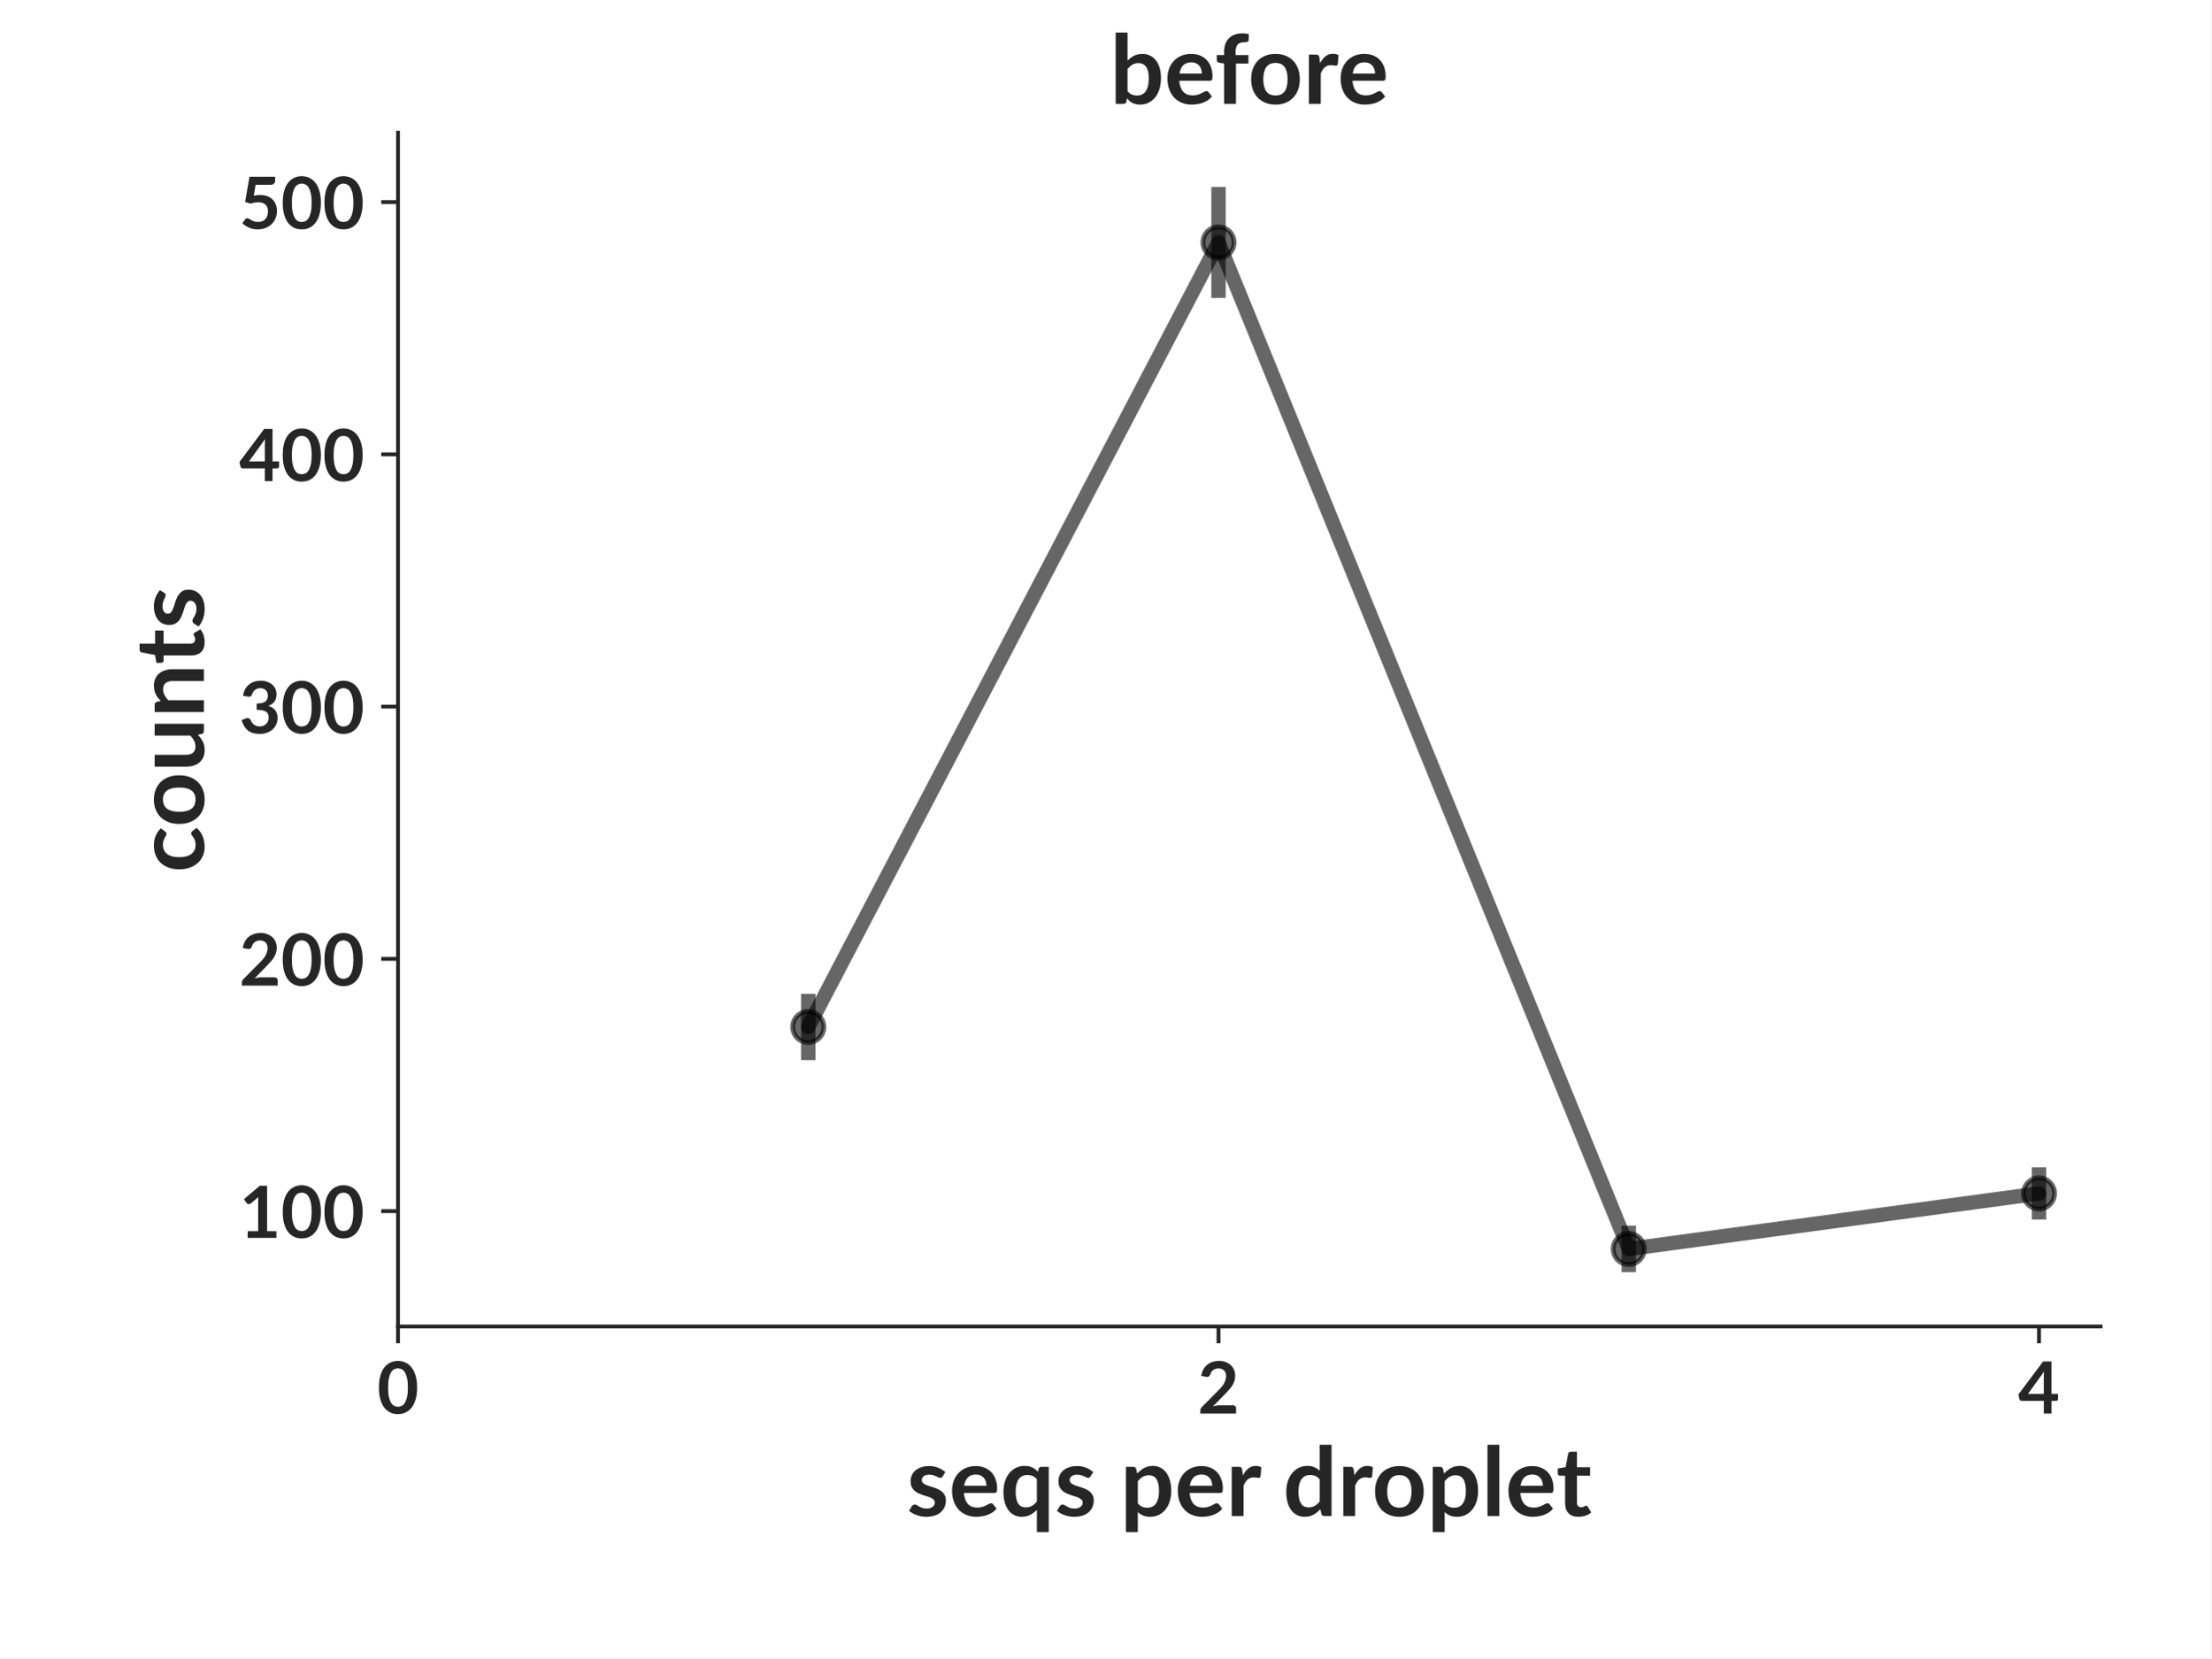
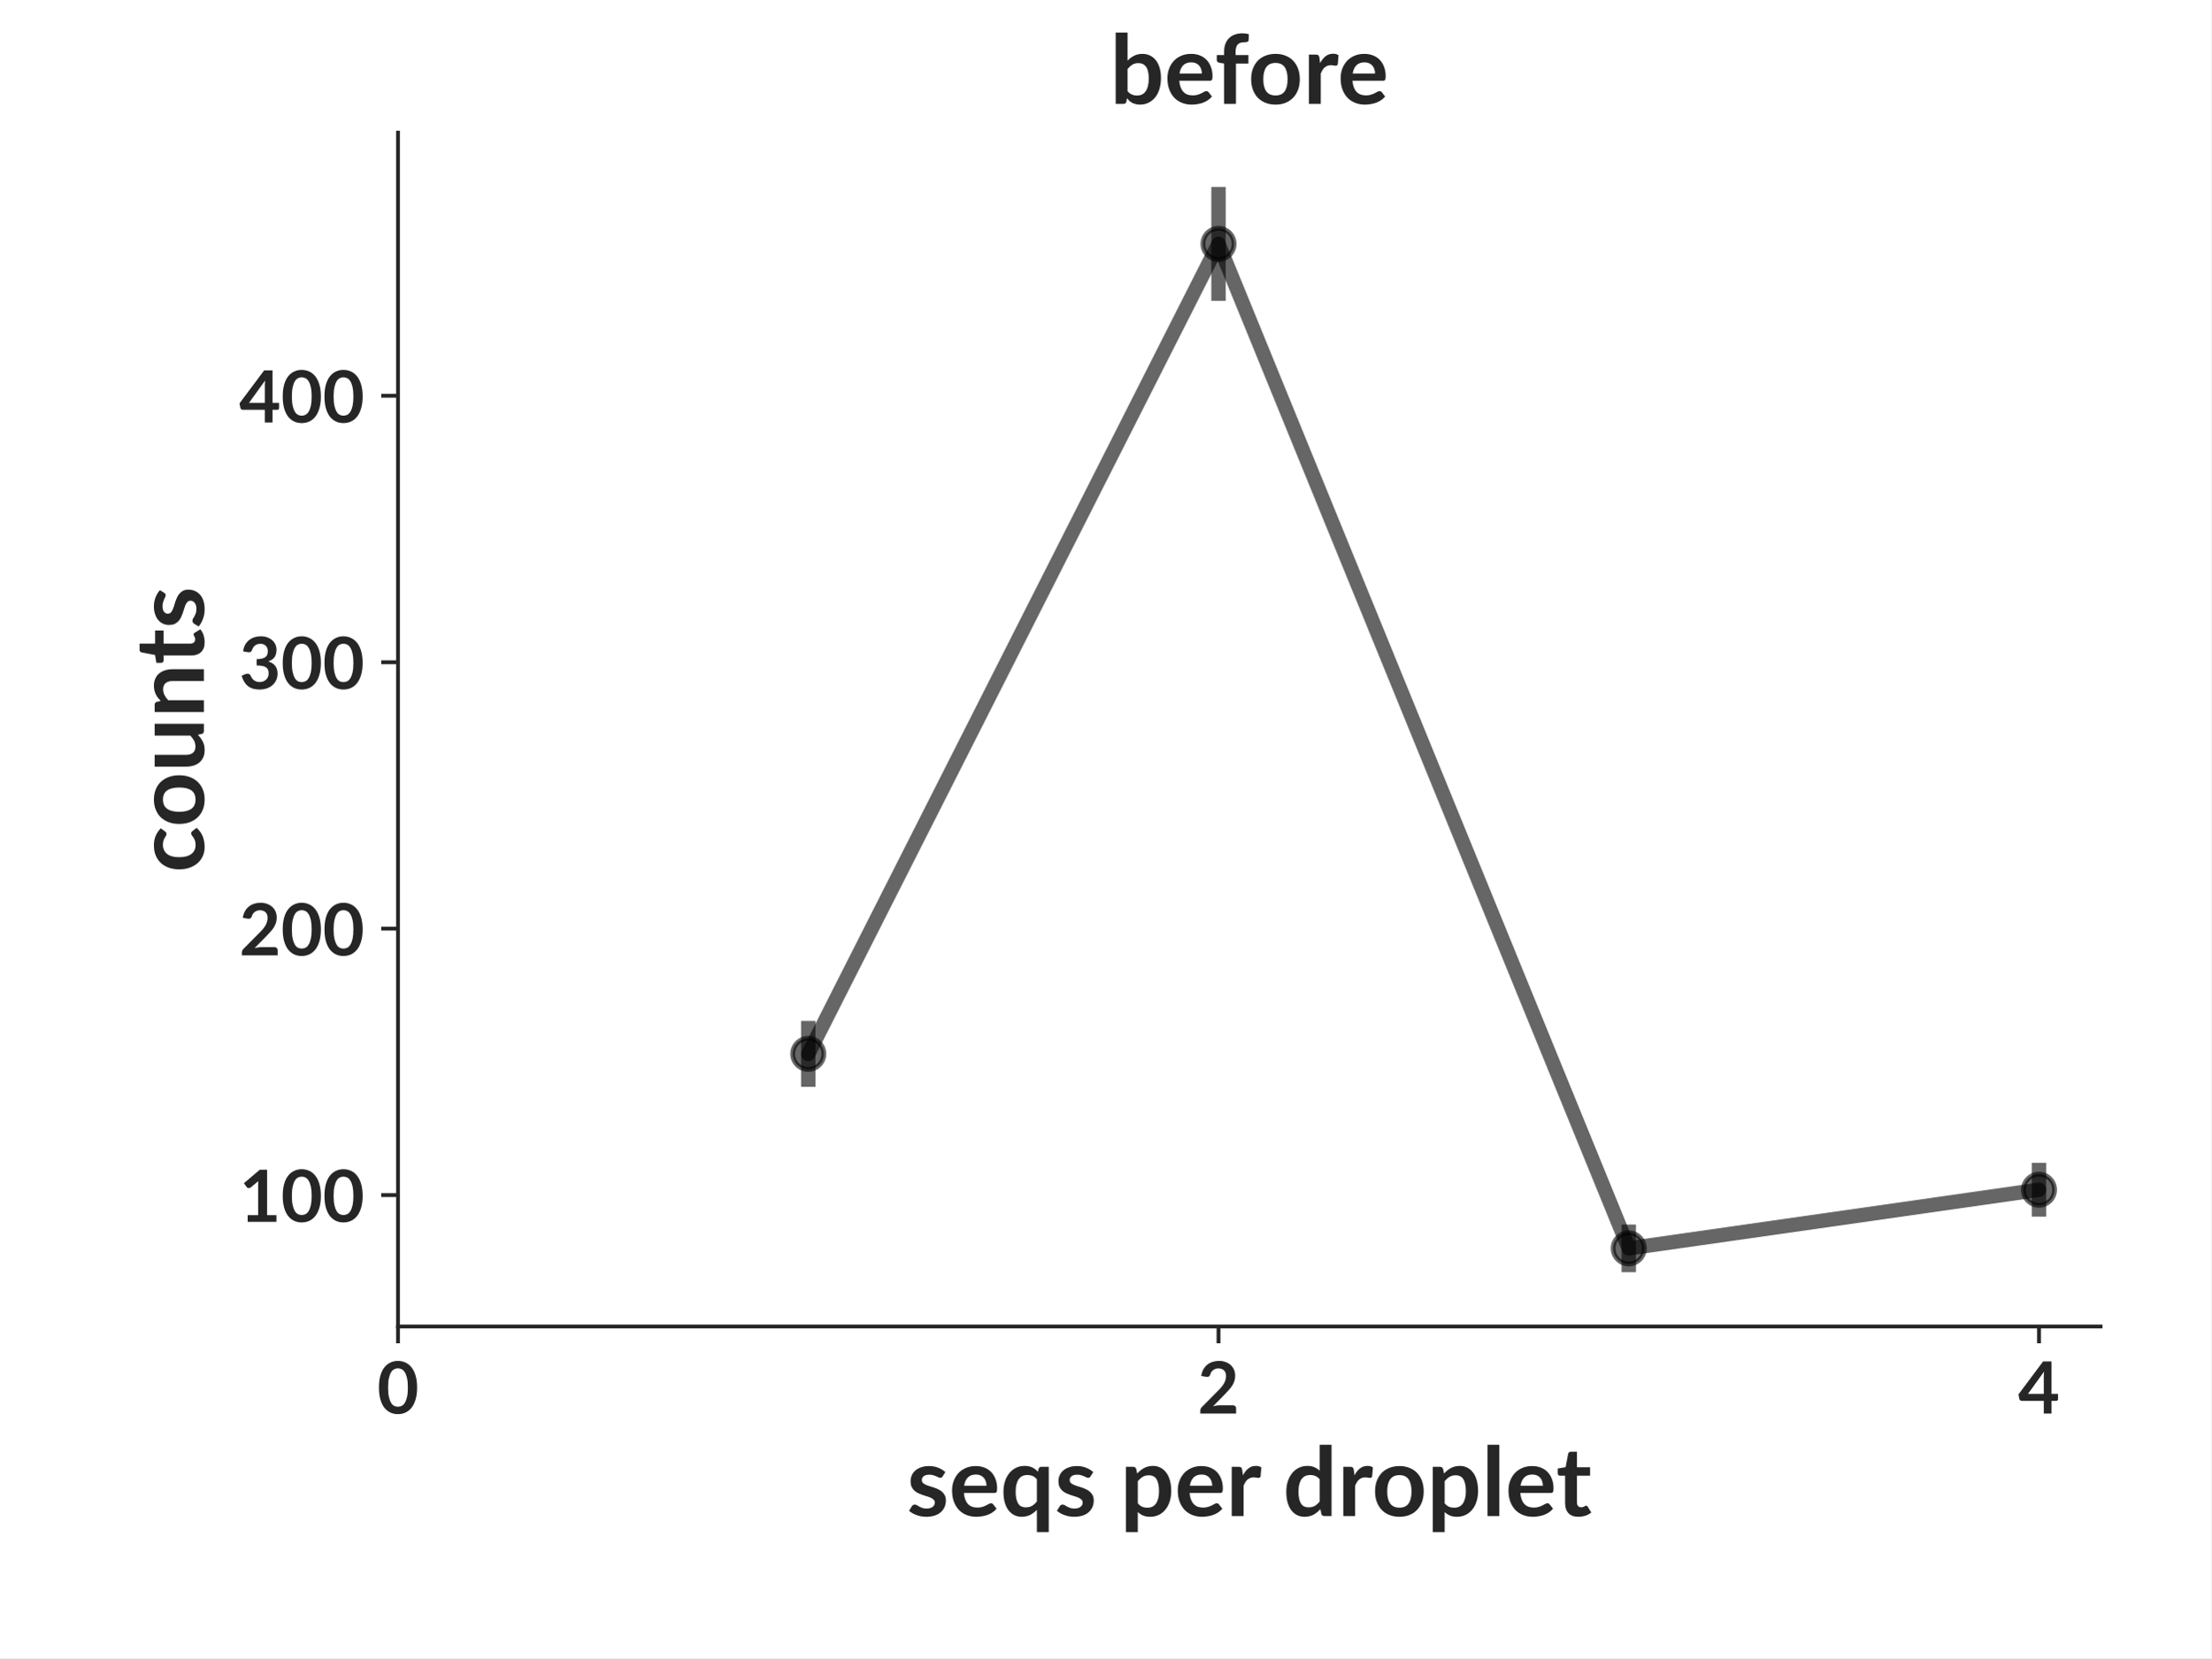
<svg xmlns="http://www.w3.org/2000/svg" xmlns:xlink="http://www.w3.org/1999/xlink" width="460.8pt" height="345.6pt" viewBox="0 0 460.8 345.6" version="1.1">
  <defs>
    <style type="text/css">*{stroke-linejoin: round; stroke-linecap: butt}</style>
  </defs>
  <g id="figure_1">
    <g id="patch_1">
      <path d="M 0 345.6  L 460.8 345.6  L 460.8 0  L 0 0  z " style="fill: #ffffff" />
    </g>
    <g id="axes_1">
      <g id="patch_2">
        <path d="M 82.944 276.48  L 437.76 276.48  L 437.76 27.648  L 82.944 27.648  z " style="fill: #ffffff" />
      </g>
      <g id="matplotlib.axis_1">
        <g id="xtick_1">
          <g id="line2d_1">
            <defs>
-               <path id="m526c20bccc" d="M 0 0  L 0 3.5  " style="stroke: #262626; stroke-width: 0.8" />
+               <path id="me83823653e" d="M 0 0  L 0 3.5  " style="stroke: #262626; stroke-width: 0.8" />
            </defs>
            <g>
-               <use xlink:href="#m526c20bccc" x="82.944" y="276.48" style="fill: #262626; stroke: #262626; stroke-width: 0.8" />
+               <use xlink:href="#me83823653e" x="82.944" y="276.48" style="fill: #262626; stroke: #262626; stroke-width: 0.8" />
            </g>
          </g>
          <g id="text_1">
            <text style="font-weight: 700; font-size: 15px; font-family: 'Lato'; text-anchor: middle; fill: #262626" x="82.944" y="294.625" transform="rotate(-0 82.944 294.6245)">0</text>
          </g>
        </g>
        <g id="xtick_2">
          <g id="line2d_2">
            <g>
-               <use xlink:href="#m526c20bccc" x="253.94" y="276.48" style="fill: #262626; stroke: #262626; stroke-width: 0.8" />
+               <use xlink:href="#me83823653e" x="253.94" y="276.48" style="fill: #262626; stroke: #262626; stroke-width: 0.8" />
            </g>
          </g>
          <g id="text_2">
            <text style="font-weight: 700; font-size: 15px; font-family: 'Lato'; text-anchor: middle; fill: #262626" x="253.94" y="294.625" transform="rotate(-0 253.9397 294.6245)">2</text>
          </g>
        </g>
        <g id="xtick_3">
          <g id="line2d_3">
            <g>
-               <use xlink:href="#m526c20bccc" x="424.935" y="276.48" style="fill: #262626; stroke: #262626; stroke-width: 0.8" />
+               <use xlink:href="#me83823653e" x="424.935" y="276.48" style="fill: #262626; stroke: #262626; stroke-width: 0.8" />
            </g>
          </g>
          <g id="text_3">
            <text style="font-weight: 700; font-size: 15px; font-family: 'Lato'; text-anchor: middle; fill: #262626" x="424.935" y="294.625" transform="rotate(-0 424.9353 294.6245)">4</text>
          </g>
        </g>
        <g id="text_4">
          <text style="font-weight: 700; font-size: 20px; font-family: 'Lato'; text-anchor: middle; fill: #262626" x="260.352" y="315.996" transform="rotate(-0 260.352 315.9964)">seqs per droplet</text>
        </g>
      </g>
      <g id="matplotlib.axis_2">
        <g id="ytick_1">
          <g id="line2d_4">
            <defs>
-               <path id="m9b98084a0c" d="M 0 0  L -3.5 0  " style="stroke: #262626; stroke-width: 0.8" />
+               <path id="mf38259daf3" d="M 0 0  L -3.5 0  " style="stroke: #262626; stroke-width: 0.8" />
            </defs>
            <g>
-               <use xlink:href="#m9b98084a0c" x="82.944" y="252.435" style="fill: #262626; stroke: #262626; stroke-width: 0.8" />
+               <use xlink:href="#mf38259daf3" x="82.944" y="249.095" style="fill: #262626; stroke: #262626; stroke-width: 0.8" />
            </g>
          </g>
          <g id="text_5">
-             <text style="font-weight: 700; font-size: 15px; font-family: 'Lato'; text-anchor: end; fill: #262626" x="75.944" y="258.007" transform="rotate(-0 75.944 258.007)">100</text>
+             <text style="font-weight: 700; font-size: 15px; font-family: 'Lato'; text-anchor: end; fill: #262626" x="75.944" y="254.667" transform="rotate(-0 75.944 254.6672)">100</text>
          </g>
        </g>
        <g id="ytick_2">
          <g id="line2d_5">
            <g>
-               <use xlink:href="#m9b98084a0c" x="82.944" y="199.854" style="fill: #262626; stroke: #262626; stroke-width: 0.8" />
+               <use xlink:href="#mf38259daf3" x="82.944" y="193.559" style="fill: #262626; stroke: #262626; stroke-width: 0.8" />
            </g>
          </g>
          <g id="text_6">
-             <text style="font-weight: 700; font-size: 15px; font-family: 'Lato'; text-anchor: end; fill: #262626" x="75.944" y="205.427" transform="rotate(-0 75.944 205.4267)">200</text>
+             <text style="font-weight: 700; font-size: 15px; font-family: 'Lato'; text-anchor: end; fill: #262626" x="75.944" y="199.131" transform="rotate(-0 75.944 199.131)">200</text>
          </g>
        </g>
        <g id="ytick_3">
          <g id="line2d_6">
            <g>
-               <use xlink:href="#m9b98084a0c" x="82.944" y="147.274" style="fill: #262626; stroke: #262626; stroke-width: 0.8" />
+               <use xlink:href="#mf38259daf3" x="82.944" y="138.023" style="fill: #262626; stroke: #262626; stroke-width: 0.8" />
            </g>
          </g>
          <g id="text_7">
-             <text style="font-weight: 700; font-size: 15px; font-family: 'Lato'; text-anchor: end; fill: #262626" x="75.944" y="152.846" transform="rotate(-0 75.944 152.8463)">300</text>
+             <text style="font-weight: 700; font-size: 15px; font-family: 'Lato'; text-anchor: end; fill: #262626" x="75.944" y="143.595" transform="rotate(-0 75.944 143.5949)">300</text>
          </g>
        </g>
        <g id="ytick_4">
          <g id="line2d_7">
            <g>
-               <use xlink:href="#m9b98084a0c" x="82.944" y="94.694" style="fill: #262626; stroke: #262626; stroke-width: 0.8" />
+               <use xlink:href="#mf38259daf3" x="82.944" y="82.486" style="fill: #262626; stroke: #262626; stroke-width: 0.8" />
            </g>
          </g>
          <g id="text_8">
-             <text style="font-weight: 700; font-size: 15px; font-family: 'Lato'; text-anchor: end; fill: #262626" x="75.944" y="100.266" transform="rotate(-0 75.944 100.266)">400</text>
+             <text style="font-weight: 700; font-size: 15px; font-family: 'Lato'; text-anchor: end; fill: #262626" x="75.944" y="88.059" transform="rotate(-0 75.944 88.0587)">400</text>
          </g>
        </g>
-         <g id="ytick_5">
-           <g id="line2d_8">
-             <g>
-               <use xlink:href="#m9b98084a0c" x="82.944" y="42.113" style="fill: #262626; stroke: #262626; stroke-width: 0.8" />
-             </g>
-           </g>
-           <g id="text_9">
-             <text style="font-weight: 700; font-size: 15px; font-family: 'Lato'; text-anchor: end; fill: #262626" x="75.944" y="47.686" transform="rotate(-0 75.944 47.68563)">500</text>
-           </g>
-         </g>
-         <g id="text_10">
+         <g id="text_9">
          <text style="font-weight: 700; font-size: 20px; font-family: 'Lato'; text-anchor: middle; fill: #262626" x="42.494" y="152.064" transform="rotate(-90 42.494 152.064)">counts</text>
        </g>
      </g>
      <g id="LineCollection_1">
-         <path d="M 168.442 220.967  L 168.442 207.135  " clip-path="url(#p2b16ed2c28)" style="fill: none; stroke: #000000; stroke-opacity: 0.6; stroke-width: 3" />
-         <path d="M 253.94 62.094  L 253.94 38.959  " clip-path="url(#p2b16ed2c28)" style="fill: none; stroke: #000000; stroke-opacity: 0.6; stroke-width: 3" />
-         <path d="M 339.437 265.169  L 339.437 255.474  " clip-path="url(#p2b16ed2c28)" style="fill: none; stroke: #000000; stroke-opacity: 0.6; stroke-width: 3" />
-         <path d="M 424.935 254.193  L 424.935 243.315  " clip-path="url(#p2b16ed2c28)" style="fill: none; stroke: #000000; stroke-opacity: 0.6; stroke-width: 3" />
+         <path d="M 168.442 226.53  L 168.442 212.791  " clip-path="url(#pd750066de7)" style="fill: none; stroke: #000000; stroke-opacity: 0.6; stroke-width: 3" />
+         <path d="M 253.94 62.703  L 253.94 38.959  " clip-path="url(#pd750066de7)" style="fill: none; stroke: #000000; stroke-opacity: 0.6; stroke-width: 3" />
+         <path d="M 339.437 265.169  L 339.437 255.235  " clip-path="url(#pd750066de7)" style="fill: none; stroke: #000000; stroke-opacity: 0.6; stroke-width: 3" />
+         <path d="M 424.935 253.593  L 424.935 242.375  " clip-path="url(#pd750066de7)" style="fill: none; stroke: #000000; stroke-opacity: 0.6; stroke-width: 3" />
      </g>
-       <g id="line2d_9">
-         <path d="M 168.442 214.051  L 253.94 50.526  L 339.437 260.322  L 424.935 248.754  " clip-path="url(#p2b16ed2c28)" style="fill: none; stroke: #000000; stroke-opacity: 0.6; stroke-width: 3; stroke-linecap: round" />
+       <g id="line2d_8">
+         <path d="M 168.442 219.661  L 253.94 50.831  L 339.437 260.202  L 424.935 247.984  " clip-path="url(#pd750066de7)" style="fill: none; stroke: #000000; stroke-opacity: 0.6; stroke-width: 3; stroke-linecap: round" />
        <defs>
-           <path id="m3d9392eced" d="M 0 3.25  C 0.862 3.25 1.689 2.908 2.298 2.298  C 2.908 1.689 3.25 0.862 3.25 0  C 3.25 -0.862 2.908 -1.689 2.298 -2.298  C 1.689 -2.908 0.862 -3.25 0 -3.25  C -0.862 -3.25 -1.689 -2.908 -2.298 -2.298  C -2.908 -1.689 -3.25 -0.862 -3.25 0  C -3.25 0.862 -2.908 1.689 -2.298 2.298  C -1.689 2.908 -0.862 3.25 0 3.25  z " style="stroke: #000000; stroke-opacity: 0.6" />
+           <path id="m2bb6f9affe" d="M 0 3.25  C 0.862 3.25 1.689 2.908 2.298 2.298  C 2.908 1.689 3.25 0.862 3.25 0  C 3.25 -0.862 2.908 -1.689 2.298 -2.298  C 1.689 -2.908 0.862 -3.25 0 -3.25  C -0.862 -3.25 -1.689 -2.908 -2.298 -2.298  C -2.908 -1.689 -3.25 -0.862 -3.25 0  C -3.25 0.862 -2.908 1.689 -2.298 2.298  C -1.689 2.908 -0.862 3.25 0 3.25  z " style="stroke: #000000; stroke-opacity: 0.6" />
        </defs>
-         <g clip-path="url(#p2b16ed2c28)">
-           <use xlink:href="#m3d9392eced" x="168.442" y="214.051" style="fill-opacity: 0.6; stroke: #000000; stroke-opacity: 0.6" />
-           <use xlink:href="#m3d9392eced" x="253.94" y="50.526" style="fill-opacity: 0.6; stroke: #000000; stroke-opacity: 0.6" />
-           <use xlink:href="#m3d9392eced" x="339.437" y="260.322" style="fill-opacity: 0.6; stroke: #000000; stroke-opacity: 0.6" />
-           <use xlink:href="#m3d9392eced" x="424.935" y="248.754" style="fill-opacity: 0.6; stroke: #000000; stroke-opacity: 0.6" />
+         <g clip-path="url(#pd750066de7)">
+           <use xlink:href="#m2bb6f9affe" x="168.442" y="219.661" style="fill-opacity: 0.6; stroke: #000000; stroke-opacity: 0.6" />
+           <use xlink:href="#m2bb6f9affe" x="253.94" y="50.831" style="fill-opacity: 0.6; stroke: #000000; stroke-opacity: 0.6" />
+           <use xlink:href="#m2bb6f9affe" x="339.437" y="260.202" style="fill-opacity: 0.6; stroke: #000000; stroke-opacity: 0.6" />
+           <use xlink:href="#m2bb6f9affe" x="424.935" y="247.984" style="fill-opacity: 0.6; stroke: #000000; stroke-opacity: 0.6" />
        </g>
      </g>
      <g id="patch_3">
        <path d="M 82.944 276.48  L 82.944 27.648  " style="fill: none; stroke: #262626; stroke-width: 0.8; stroke-linejoin: miter; stroke-linecap: square" />
      </g>
      <g id="patch_4">
        <path d="M 82.944 276.48  L 437.76 276.48  " style="fill: none; stroke: #262626; stroke-width: 0.8; stroke-linejoin: miter; stroke-linecap: square" />
      </g>
-       <g id="text_11">
+       <g id="text_10">
        <text style="font-weight: 700; font-size: 20px; font-family: 'Lato'; text-anchor: middle; fill: #262626" x="260.352" y="21.648" transform="rotate(-0 260.352 21.648)">before</text>
      </g>
    </g>
  </g>
  <defs>
-     <clipPath id="p2b16ed2c28">
+     <clipPath id="pd750066de7">
      <rect x="82.944" y="27.648" width="354.816" height="248.832" />
    </clipPath>
  </defs>
</svg>
